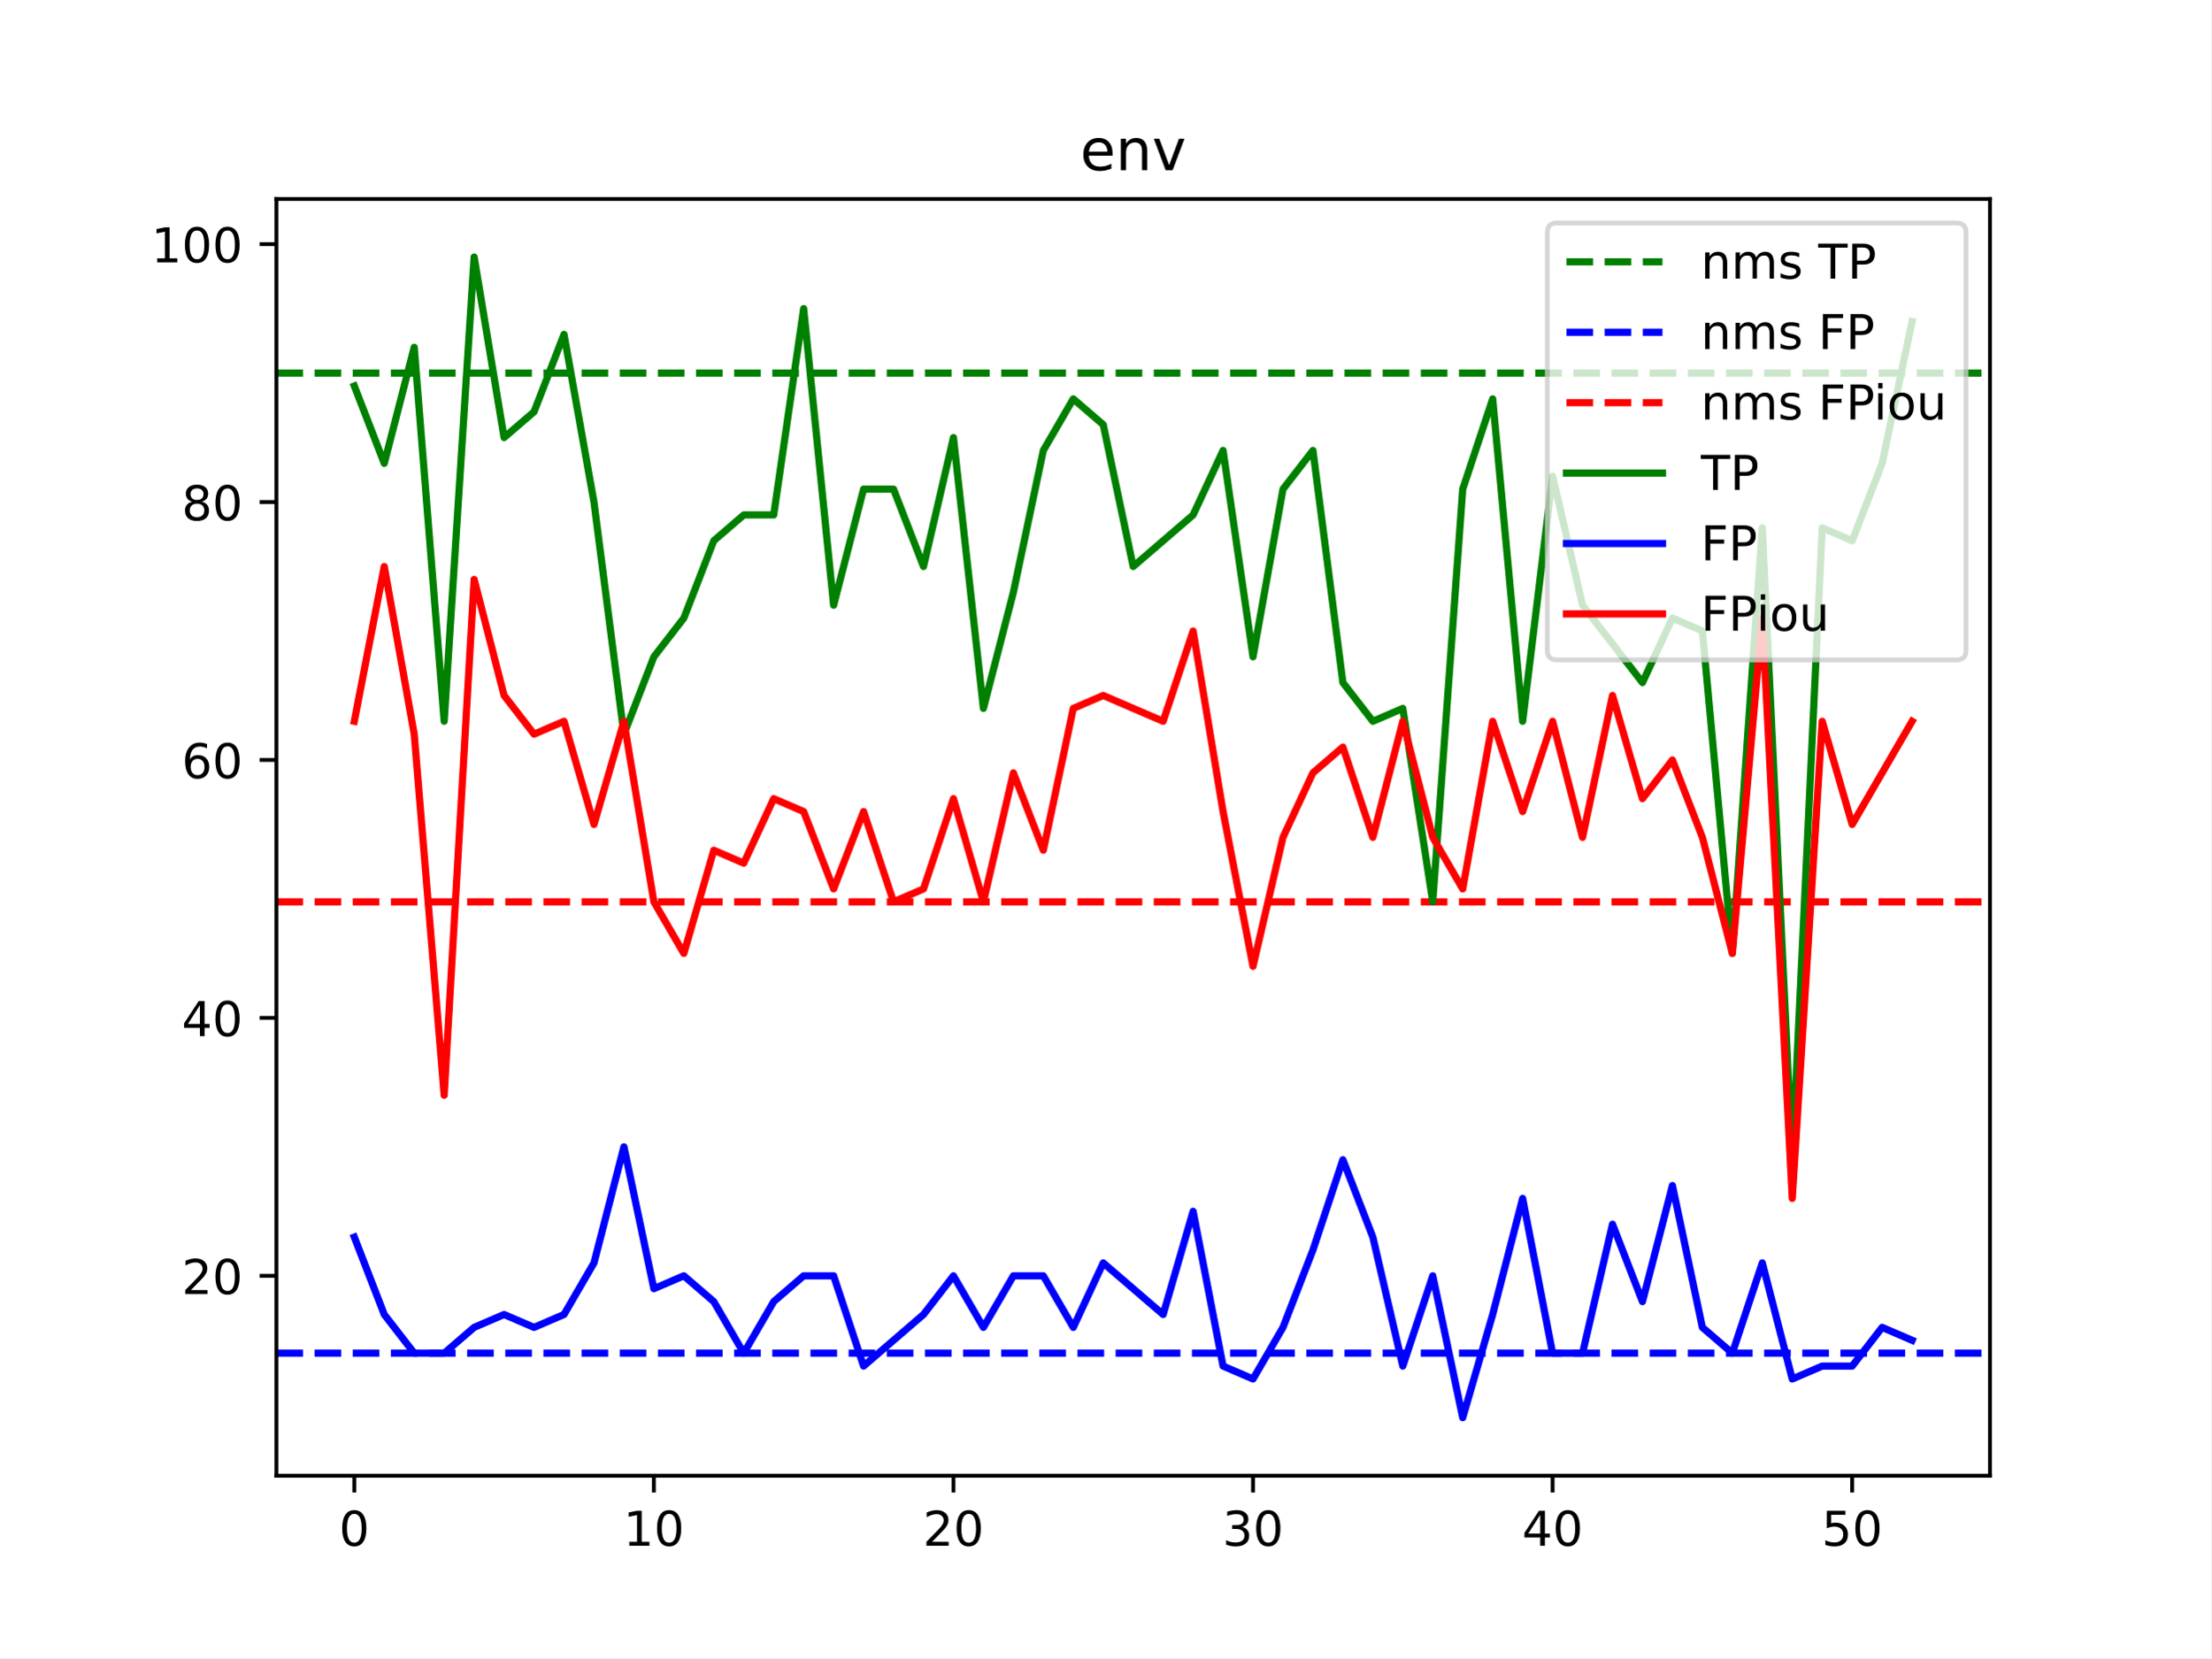
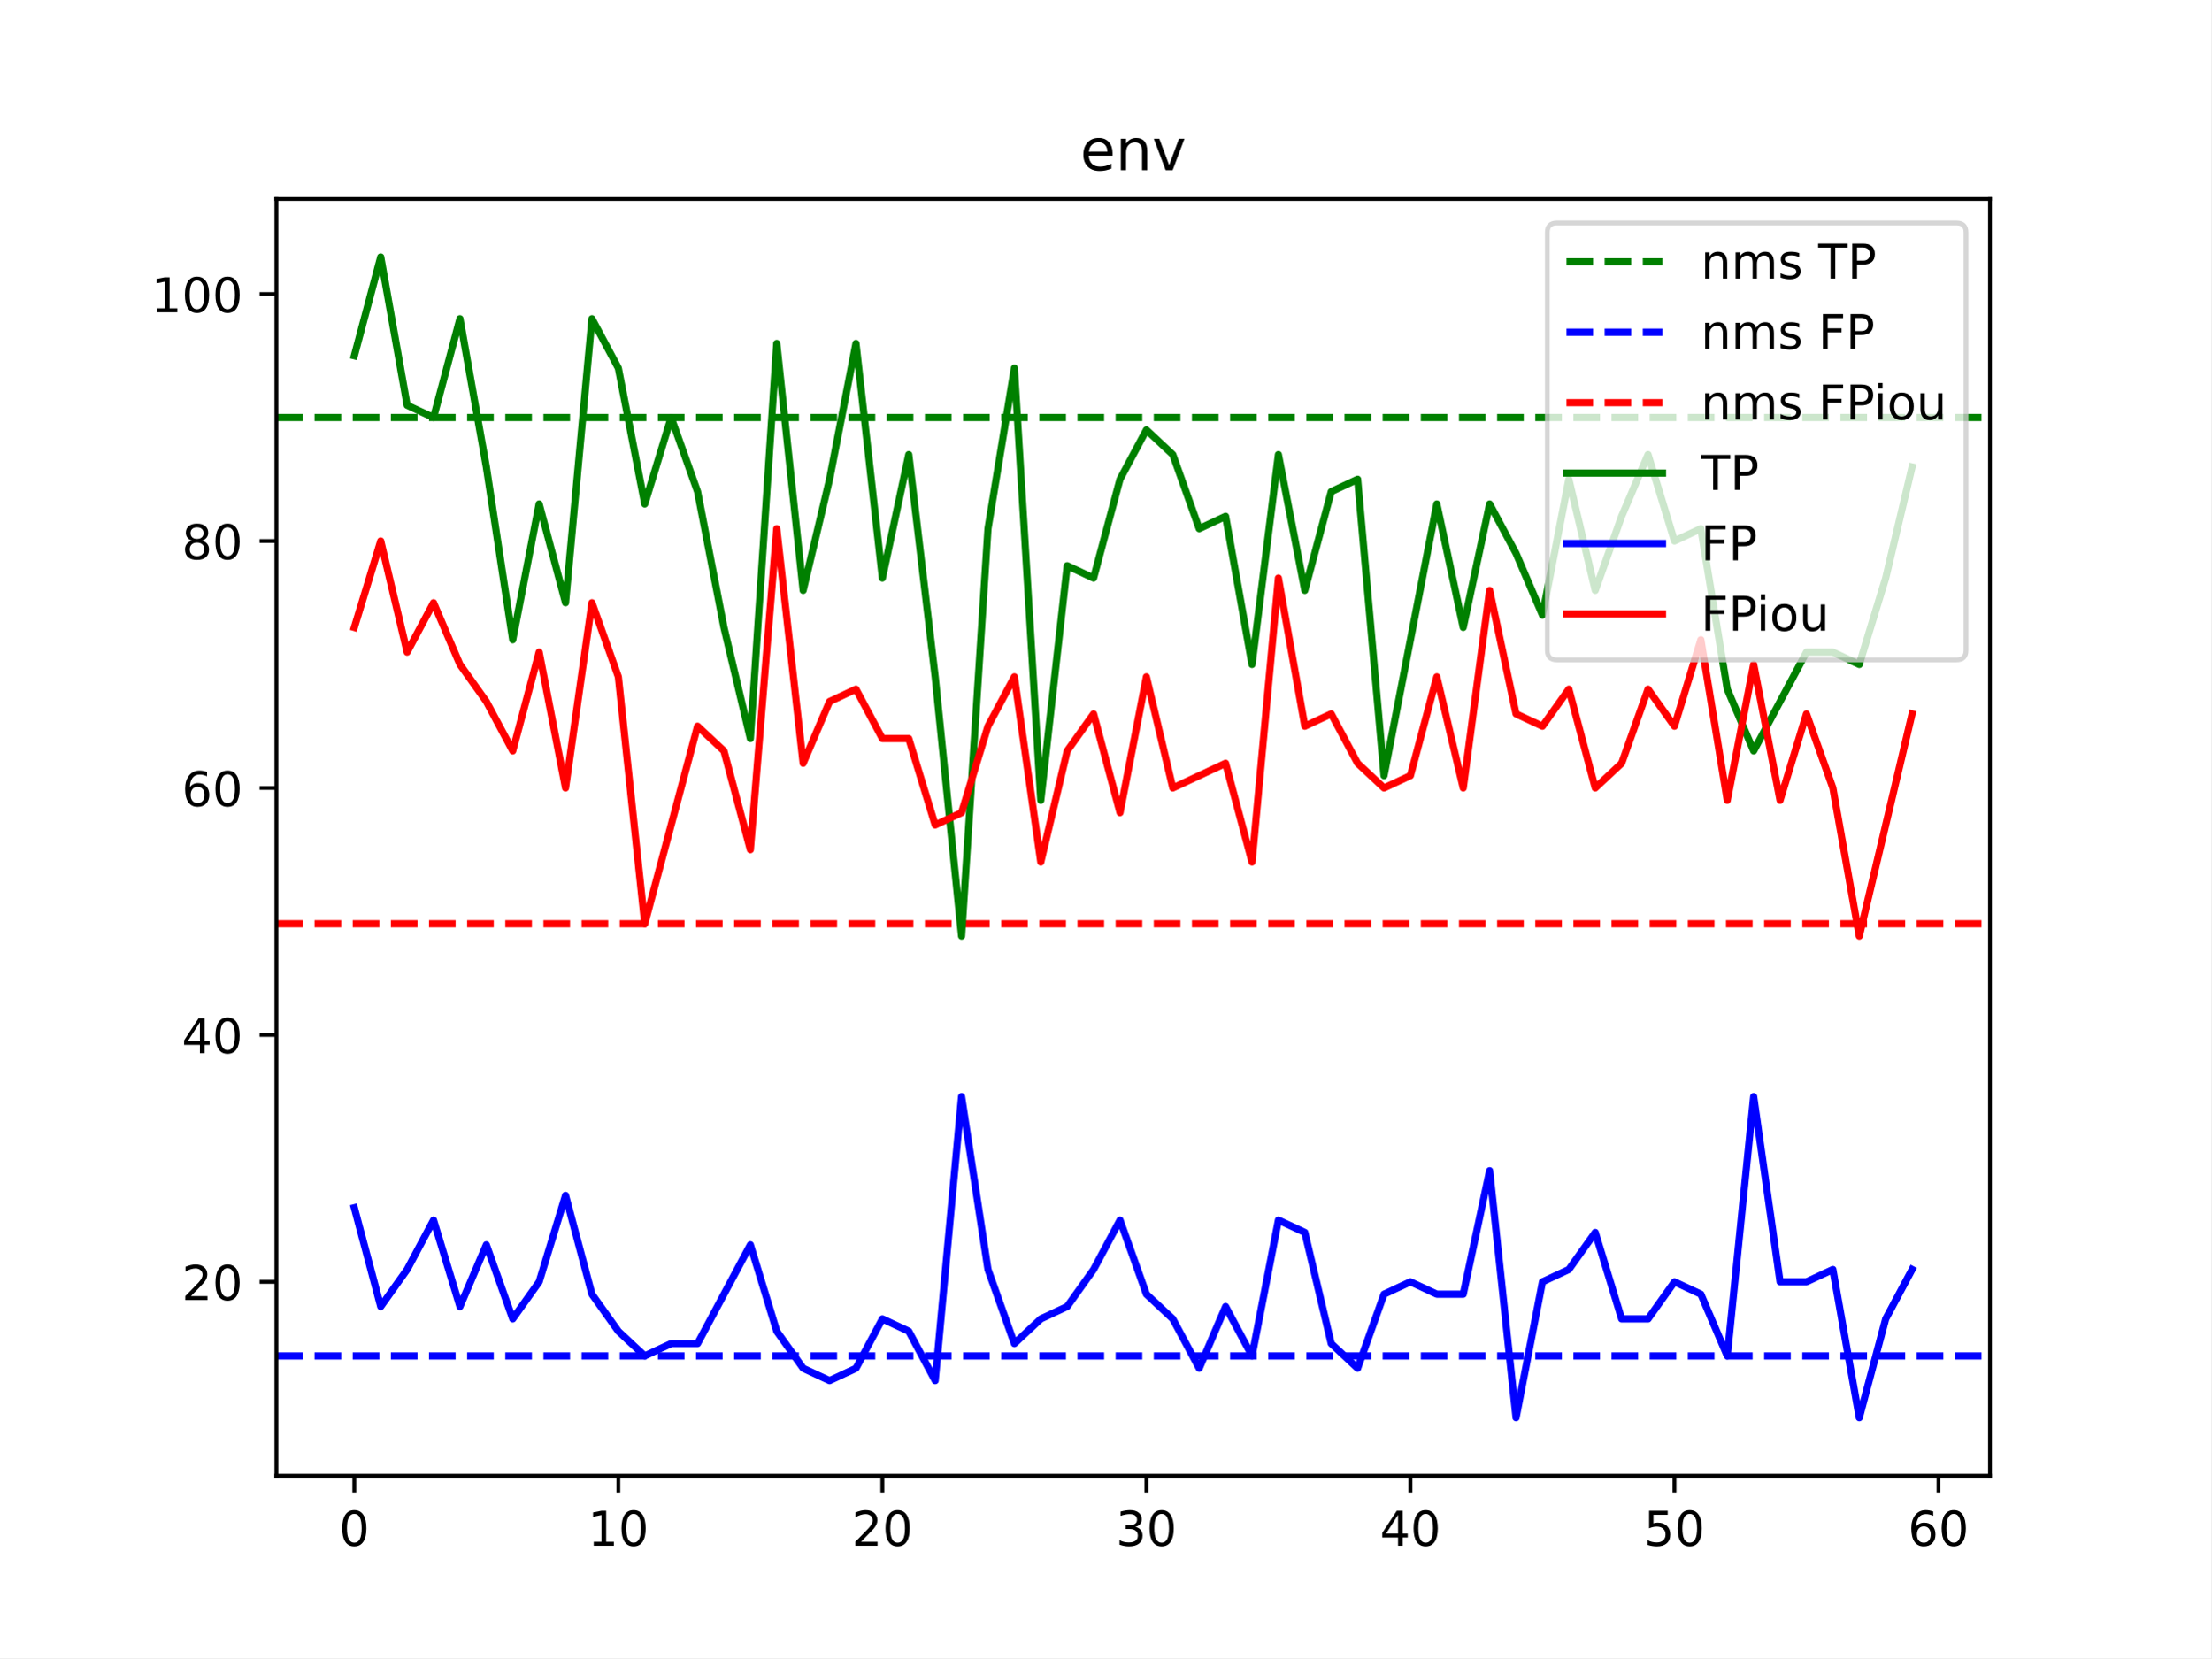
<svg xmlns="http://www.w3.org/2000/svg" xmlns:xlink="http://www.w3.org/1999/xlink" width="460.8pt" height="345.6pt" viewBox="0 0 460.8 345.6" version="1.1">
  <defs>
    <style type="text/css">*{stroke-linejoin: round; stroke-linecap: butt}</style>
  </defs>
  <g id="figure_1">
    <g id="patch_1">
      <path d="M 0 345.6  L 460.8 345.6  L 460.8 0  L 0 0  z " style="fill: #ffffff" />
    </g>
    <g id="axes_1">
      <g id="patch_2">
        <path d="M 57.6 307.584  L 414.72 307.584  L 414.72 41.472  L 57.6 41.472  z " style="fill: #ffffff" />
      </g>
      <g id="matplotlib.axis_1">
        <g id="xtick_1">
          <g id="line2d_1">
            <defs>
-               <path id="m2143d7653b" d="M 0 0  L 0 3.5  " style="stroke: #000000; stroke-width: 0.8" />
-             </defs>
-             <g>
-               <use xlink:href="#m2143d7653b" x="73.833" y="307.584" style="stroke: #000000; stroke-width: 0.8" />
+               <path id="mbd81c1d526" d="M 0 0  L 0 3.5  " style="stroke: #000000; stroke-width: 0.8" />
+             </defs>
+             <g>
+               <use xlink:href="#mbd81c1d526" x="73.833" y="307.584" style="stroke: #000000; stroke-width: 0.8" />
            </g>
          </g>
          <g id="text_1">
            <g transform="translate(70.65148 322.1824) scale(0.1 -0.1)">
              <defs>
                <path id="DejaVuSans-30" d="M 2034 4250  Q 1547 4250 1301 3770  Q 1056 3291 1056 2328  Q 1056 1369 1301 889  Q 1547 409 2034 409  Q 2525 409 2770 889  Q 3016 1369 3016 2328  Q 3016 3291 2770 3770  Q 2525 4250 2034 4250  z M 2034 4750  Q 2819 4750 3233 4129  Q 3647 3509 3647 2328  Q 3647 1150 3233 529  Q 2819 -91 2034 -91  Q 1250 -91 836 529  Q 422 1150 422 2328  Q 422 3509 836 4129  Q 1250 4750 2034 4750  z " transform="scale(0.015625)" />
              </defs>
              <use xlink:href="#DejaVuSans-30" />
            </g>
          </g>
        </g>
        <g id="xtick_2">
          <g id="line2d_2">
            <g>
-               <use xlink:href="#m2143d7653b" x="136.266" y="307.584" style="stroke: #000000; stroke-width: 0.8" />
+               <use xlink:href="#mbd81c1d526" x="128.859" y="307.584" style="stroke: #000000; stroke-width: 0.8" />
            </g>
          </g>
          <g id="text_2">
-             <g transform="translate(129.9038 322.1824) scale(0.1 -0.1)">
+             <g transform="translate(122.4964 322.1824) scale(0.1 -0.1)">
              <defs>
                <path id="DejaVuSans-31" d="M 794 531  L 1825 531  L 1825 4091  L 703 3866  L 703 4441  L 1819 4666  L 2450 4666  L 2450 531  L 3481 531  L 3481 0  L 794 0  L 794 531  z " transform="scale(0.015625)" />
              </defs>
              <use xlink:href="#DejaVuSans-31" />
              <use xlink:href="#DejaVuSans-30" x="63.623" />
            </g>
          </g>
        </g>
        <g id="xtick_3">
          <g id="line2d_3">
            <g>
-               <use xlink:href="#m2143d7653b" x="198.7" y="307.584" style="stroke: #000000; stroke-width: 0.8" />
+               <use xlink:href="#mbd81c1d526" x="183.885" y="307.584" style="stroke: #000000; stroke-width: 0.8" />
            </g>
          </g>
          <g id="text_3">
-             <g transform="translate(192.3374 322.1824) scale(0.1 -0.1)">
+             <g transform="translate(177.5226 322.1824) scale(0.1 -0.1)">
              <defs>
                <path id="DejaVuSans-32" d="M 1228 531  L 3431 531  L 3431 0  L 469 0  L 469 531  Q 828 903 1448 1529  Q 2069 2156 2228 2338  Q 2531 2678 2651 2914  Q 2772 3150 2772 3378  Q 2772 3750 2511 3984  Q 2250 4219 1831 4219  Q 1534 4219 1204 4116  Q 875 4013 500 3803  L 500 4441  Q 881 4594 1212 4672  Q 1544 4750 1819 4750  Q 2544 4750 2975 4387  Q 3406 4025 3406 3419  Q 3406 3131 3298 2873  Q 3191 2616 2906 2266  Q 2828 2175 2409 1742  Q 1991 1309 1228 531  z " transform="scale(0.015625)" />
              </defs>
              <use xlink:href="#DejaVuSans-32" />
              <use xlink:href="#DejaVuSans-30" x="63.623" />
            </g>
          </g>
        </g>
        <g id="xtick_4">
          <g id="line2d_4">
            <g>
-               <use xlink:href="#m2143d7653b" x="261.133" y="307.584" style="stroke: #000000; stroke-width: 0.8" />
+               <use xlink:href="#mbd81c1d526" x="238.911" y="307.584" style="stroke: #000000; stroke-width: 0.8" />
            </g>
          </g>
          <g id="text_4">
-             <g transform="translate(254.7709 322.1824) scale(0.1 -0.1)">
+             <g transform="translate(232.5488 322.1824) scale(0.1 -0.1)">
              <defs>
                <path id="DejaVuSans-33" d="M 2597 2516  Q 3050 2419 3304 2112  Q 3559 1806 3559 1356  Q 3559 666 3084 287  Q 2609 -91 1734 -91  Q 1441 -91 1130 -33  Q 819 25 488 141  L 488 750  Q 750 597 1062 519  Q 1375 441 1716 441  Q 2309 441 2620 675  Q 2931 909 2931 1356  Q 2931 1769 2642 2001  Q 2353 2234 1838 2234  L 1294 2234  L 1294 2753  L 1863 2753  Q 2328 2753 2575 2939  Q 2822 3125 2822 3475  Q 2822 3834 2567 4026  Q 2313 4219 1838 4219  Q 1578 4219 1281 4162  Q 984 4106 628 3988  L 628 4550  Q 988 4650 1302 4700  Q 1616 4750 1894 4750  Q 2613 4750 3031 4423  Q 3450 4097 3450 3541  Q 3450 3153 3228 2886  Q 3006 2619 2597 2516  z " transform="scale(0.015625)" />
              </defs>
              <use xlink:href="#DejaVuSans-33" />
              <use xlink:href="#DejaVuSans-30" x="63.623" />
            </g>
          </g>
        </g>
        <g id="xtick_5">
          <g id="line2d_5">
            <g>
-               <use xlink:href="#m2143d7653b" x="323.567" y="307.584" style="stroke: #000000; stroke-width: 0.8" />
+               <use xlink:href="#mbd81c1d526" x="293.938" y="307.584" style="stroke: #000000; stroke-width: 0.8" />
            </g>
          </g>
          <g id="text_5">
-             <g transform="translate(317.2045 322.1824) scale(0.1 -0.1)">
+             <g transform="translate(287.575 322.1824) scale(0.1 -0.1)">
              <defs>
                <path id="DejaVuSans-34" d="M 2419 4116  L 825 1625  L 2419 1625  L 2419 4116  z M 2253 4666  L 3047 4666  L 3047 1625  L 3713 1625  L 3713 1100  L 3047 1100  L 3047 0  L 2419 0  L 2419 1100  L 313 1100  L 313 1709  L 2253 4666  z " transform="scale(0.015625)" />
              </defs>
              <use xlink:href="#DejaVuSans-34" />
              <use xlink:href="#DejaVuSans-30" x="63.623" />
            </g>
          </g>
        </g>
        <g id="xtick_6">
          <g id="line2d_6">
            <g>
-               <use xlink:href="#m2143d7653b" x="386.001" y="307.584" style="stroke: #000000; stroke-width: 0.8" />
+               <use xlink:href="#mbd81c1d526" x="348.964" y="307.584" style="stroke: #000000; stroke-width: 0.8" />
            </g>
          </g>
          <g id="text_6">
-             <g transform="translate(379.6381 322.1824) scale(0.1 -0.1)">
+             <g transform="translate(342.6012 322.1824) scale(0.1 -0.1)">
              <defs>
                <path id="DejaVuSans-35" d="M 691 4666  L 3169 4666  L 3169 4134  L 1269 4134  L 1269 2991  Q 1406 3038 1543 3061  Q 1681 3084 1819 3084  Q 2600 3084 3056 2656  Q 3513 2228 3513 1497  Q 3513 744 3044 326  Q 2575 -91 1722 -91  Q 1428 -91 1123 -41  Q 819 9 494 109  L 494 744  Q 775 591 1075 516  Q 1375 441 1709 441  Q 2250 441 2565 725  Q 2881 1009 2881 1497  Q 2881 1984 2565 2268  Q 2250 2553 1709 2553  Q 1456 2553 1204 2497  Q 953 2441 691 2322  L 691 4666  z " transform="scale(0.015625)" />
              </defs>
              <use xlink:href="#DejaVuSans-35" />
+               <use xlink:href="#DejaVuSans-30" x="63.623" />
+             </g>
+           </g>
+         </g>
+         <g id="xtick_7">
+           <g id="line2d_7">
+             <g>
+               <use xlink:href="#mbd81c1d526" x="403.99" y="307.584" style="stroke: #000000; stroke-width: 0.8" />
+             </g>
+           </g>
+           <g id="text_7">
+             <g transform="translate(397.6274 322.1824) scale(0.1 -0.1)">
+               <defs>
+                 <path id="DejaVuSans-36" d="M 2113 2584  Q 1688 2584 1439 2293  Q 1191 2003 1191 1497  Q 1191 994 1439 701  Q 1688 409 2113 409  Q 2538 409 2786 701  Q 3034 994 3034 1497  Q 3034 2003 2786 2293  Q 2538 2584 2113 2584  z M 3366 4563  L 3366 3988  Q 3128 4100 2886 4159  Q 2644 4219 2406 4219  Q 1781 4219 1451 3797  Q 1122 3375 1075 2522  Q 1259 2794 1537 2939  Q 1816 3084 2150 3084  Q 2853 3084 3261 2657  Q 3669 2231 3669 1497  Q 3669 778 3244 343  Q 2819 -91 2113 -91  Q 1303 -91 875 529  Q 447 1150 447 2328  Q 447 3434 972 4092  Q 1497 4750 2381 4750  Q 2619 4750 2861 4703  Q 3103 4656 3366 4563  z " transform="scale(0.015625)" />
+               </defs>
+               <use xlink:href="#DejaVuSans-36" />
              <use xlink:href="#DejaVuSans-30" x="63.623" />
            </g>
          </g>
        </g>
      </g>
      <g id="matplotlib.axis_2">
        <g id="ytick_1">
-           <g id="line2d_7">
-             <defs>
-               <path id="m79512d069a" d="M 0 0  L -3.5 0  " style="stroke: #000000; stroke-width: 0.8" />
-             </defs>
-             <g>
-               <use xlink:href="#m79512d069a" x="57.6" y="265.92" style="stroke: #000000; stroke-width: 0.8" />
-             </g>
-           </g>
-           <g id="text_7">
-             <g transform="translate(37.875 269.7192) scale(0.1 -0.1)">
+           <g id="line2d_8">
+             <defs>
+               <path id="m4094542e17" d="M 0 0  L -3.5 0  " style="stroke: #000000; stroke-width: 0.8" />
+             </defs>
+             <g>
+               <use xlink:href="#m4094542e17" x="57.6" y="267.178" style="stroke: #000000; stroke-width: 0.8" />
+             </g>
+           </g>
+           <g id="text_8">
+             <g transform="translate(37.875 270.9774) scale(0.1 -0.1)">
              <use xlink:href="#DejaVuSans-32" />
              <use xlink:href="#DejaVuSans-30" x="63.623" />
            </g>
          </g>
        </g>
        <g id="ytick_2">
-           <g id="line2d_8">
-             <g>
-               <use xlink:href="#m79512d069a" x="57.6" y="212.16" style="stroke: #000000; stroke-width: 0.8" />
-             </g>
-           </g>
-           <g id="text_8">
-             <g transform="translate(37.875 215.9592) scale(0.1 -0.1)">
+           <g id="line2d_9">
+             <g>
+               <use xlink:href="#m4094542e17" x="57.6" y="215.706" style="stroke: #000000; stroke-width: 0.8" />
+             </g>
+           </g>
+           <g id="text_9">
+             <g transform="translate(37.875 219.5051) scale(0.1 -0.1)">
              <use xlink:href="#DejaVuSans-34" />
              <use xlink:href="#DejaVuSans-30" x="63.623" />
            </g>
          </g>
        </g>
        <g id="ytick_3">
-           <g id="line2d_9">
-             <g>
-               <use xlink:href="#m79512d069a" x="57.6" y="158.4" style="stroke: #000000; stroke-width: 0.8" />
-             </g>
-           </g>
-           <g id="text_9">
-             <g transform="translate(37.875 162.1992) scale(0.1 -0.1)">
-               <defs>
-                 <path id="DejaVuSans-36" d="M 2113 2584  Q 1688 2584 1439 2293  Q 1191 2003 1191 1497  Q 1191 994 1439 701  Q 1688 409 2113 409  Q 2538 409 2786 701  Q 3034 994 3034 1497  Q 3034 2003 2786 2293  Q 2538 2584 2113 2584  z M 3366 4563  L 3366 3988  Q 3128 4100 2886 4159  Q 2644 4219 2406 4219  Q 1781 4219 1451 3797  Q 1122 3375 1075 2522  Q 1259 2794 1537 2939  Q 1816 3084 2150 3084  Q 2853 3084 3261 2657  Q 3669 2231 3669 1497  Q 3669 778 3244 343  Q 2819 -91 2113 -91  Q 1303 -91 875 529  Q 447 1150 447 2328  Q 447 3434 972 4092  Q 1497 4750 2381 4750  Q 2619 4750 2861 4703  Q 3103 4656 3366 4563  z " transform="scale(0.015625)" />
-               </defs>
+           <g id="line2d_10">
+             <g>
+               <use xlink:href="#m4094542e17" x="57.6" y="164.234" style="stroke: #000000; stroke-width: 0.8" />
+             </g>
+           </g>
+           <g id="text_10">
+             <g transform="translate(37.875 168.0328) scale(0.1 -0.1)">
              <use xlink:href="#DejaVuSans-36" />
              <use xlink:href="#DejaVuSans-30" x="63.623" />
            </g>
          </g>
        </g>
        <g id="ytick_4">
-           <g id="line2d_10">
-             <g>
-               <use xlink:href="#m79512d069a" x="57.6" y="104.64" style="stroke: #000000; stroke-width: 0.8" />
-             </g>
-           </g>
-           <g id="text_10">
-             <g transform="translate(37.875 108.4392) scale(0.1 -0.1)">
+           <g id="line2d_11">
+             <g>
+               <use xlink:href="#m4094542e17" x="57.6" y="112.761" style="stroke: #000000; stroke-width: 0.8" />
+             </g>
+           </g>
+           <g id="text_11">
+             <g transform="translate(37.875 116.5604) scale(0.1 -0.1)">
              <defs>
                <path id="DejaVuSans-38" d="M 2034 2216  Q 1584 2216 1326 1975  Q 1069 1734 1069 1313  Q 1069 891 1326 650  Q 1584 409 2034 409  Q 2484 409 2743 651  Q 3003 894 3003 1313  Q 3003 1734 2745 1975  Q 2488 2216 2034 2216  z M 1403 2484  Q 997 2584 770 2862  Q 544 3141 544 3541  Q 544 4100 942 4425  Q 1341 4750 2034 4750  Q 2731 4750 3128 4425  Q 3525 4100 3525 3541  Q 3525 3141 3298 2862  Q 3072 2584 2669 2484  Q 3125 2378 3379 2068  Q 3634 1759 3634 1313  Q 3634 634 3220 271  Q 2806 -91 2034 -91  Q 1263 -91 848 271  Q 434 634 434 1313  Q 434 1759 690 2068  Q 947 2378 1403 2484  z M 1172 3481  Q 1172 3119 1398 2916  Q 1625 2713 2034 2713  Q 2441 2713 2670 2916  Q 2900 3119 2900 3481  Q 2900 3844 2670 4047  Q 2441 4250 2034 4250  Q 1625 4250 1398 4047  Q 1172 3844 1172 3481  z " transform="scale(0.015625)" />
              </defs>
              <use xlink:href="#DejaVuSans-38" />
              <use xlink:href="#DejaVuSans-30" x="63.623" />
            </g>
          </g>
        </g>
        <g id="ytick_5">
-           <g id="line2d_11">
-             <g>
-               <use xlink:href="#m79512d069a" x="57.6" y="50.88" style="stroke: #000000; stroke-width: 0.8" />
-             </g>
-           </g>
-           <g id="text_11">
-             <g transform="translate(31.5125 54.67922) scale(0.1 -0.1)">
+           <g id="line2d_12">
+             <g>
+               <use xlink:href="#m4094542e17" x="57.6" y="61.289" style="stroke: #000000; stroke-width: 0.8" />
+             </g>
+           </g>
+           <g id="text_12">
+             <g transform="translate(31.5125 65.08807) scale(0.1 -0.1)">
              <use xlink:href="#DejaVuSans-31" />
              <use xlink:href="#DejaVuSans-30" x="63.623" />
              <use xlink:href="#DejaVuSans-30" x="127.246" />
            </g>
          </g>
        </g>
      </g>
-       <g id="line2d_12">
-         <path d="M 57.6 77.76  L 414.72 77.76  " clip-path="url(#p9e568885c7)" style="fill: none; stroke-dasharray: 5.55,2.4; stroke-dashoffset: 0; stroke: #008000; stroke-width: 1.5" />
-       </g>
      <g id="line2d_13">
-         <path d="M 57.6 282.048  L 414.72 282.048  " clip-path="url(#p9e568885c7)" style="fill: none; stroke-dasharray: 5.55,2.4; stroke-dashoffset: 0; stroke: #0000ff; stroke-width: 1.5" />
+         <path d="M 57.6 87.025  L 414.72 87.025  " clip-path="url(#pa438dd1db5)" style="fill: none; stroke-dasharray: 5.55,2.4; stroke-dashoffset: 0; stroke: #008000; stroke-width: 1.5" />
      </g>
      <g id="line2d_14">
-         <path d="M 57.6 187.968  L 414.72 187.968  " clip-path="url(#p9e568885c7)" style="fill: none; stroke-dasharray: 5.55,2.4; stroke-dashoffset: 0; stroke: #ff0000; stroke-width: 1.5" />
+         <path d="M 57.6 282.62  L 414.72 282.62  " clip-path="url(#pa438dd1db5)" style="fill: none; stroke-dasharray: 5.55,2.4; stroke-dashoffset: 0; stroke: #0000ff; stroke-width: 1.5" />
      </g>
      <g id="line2d_15">
-         <path d="M 73.833 80.448  L 80.076 96.576  L 86.319 72.384  L 92.563 150.336  L 98.806 53.568  L 105.05 91.2  L 111.293 85.824  L 117.536 69.696  L 123.78 104.64  L 130.023 153.024  L 136.266 136.896  L 142.51 128.832  L 148.753 112.704  L 154.996 107.328  L 161.24 107.328  L 167.483 64.32  L 173.726 126.144  L 179.97 101.952  L 186.213 101.952  L 192.457 118.08  L 198.7 91.2  L 204.943 147.648  L 211.187 123.456  L 217.43 93.888  L 223.673 83.136  L 229.917 88.512  L 236.16 118.08  L 242.403 112.704  L 248.647 107.328  L 254.89 93.888  L 261.133 136.896  L 267.377 101.952  L 273.62 93.888  L 279.863 142.272  L 286.107 150.336  L 292.35 147.648  L 298.594 187.968  L 304.837 101.952  L 311.08 83.136  L 317.324 150.336  L 323.567 99.264  L 329.81 126.144  L 336.054 134.208  L 342.297 142.272  L 348.54 128.832  L 354.784 131.52  L 361.027 198.72  L 367.27 110.016  L 373.514 241.728  L 379.757 110.016  L 386.001 112.704  L 392.244 96.576  L 398.487 67.008  " clip-path="url(#p9e568885c7)" style="fill: none; stroke: #008000; stroke-width: 1.5; stroke-linecap: square" />
+         <path d="M 57.6 192.543  L 414.72 192.543  " clip-path="url(#pa438dd1db5)" style="fill: none; stroke-dasharray: 5.55,2.4; stroke-dashoffset: 0; stroke: #ff0000; stroke-width: 1.5" />
      </g>
      <g id="line2d_16">
-         <path d="M 73.833 257.856  L 80.076 273.984  L 86.319 282.048  L 92.563 282.048  L 98.806 276.672  L 105.05 273.984  L 111.293 276.672  L 117.536 273.984  L 123.78 263.232  L 130.023 239.04  L 136.266 268.608  L 142.51 265.92  L 148.753 271.296  L 154.996 282.048  L 161.24 271.296  L 167.483 265.92  L 173.726 265.92  L 179.97 284.736  L 186.213 279.36  L 192.457 273.984  L 198.7 265.92  L 204.943 276.672  L 211.187 265.92  L 217.43 265.92  L 223.673 276.672  L 229.917 263.232  L 236.16 268.608  L 242.403 273.984  L 248.647 252.48  L 254.89 284.736  L 261.133 287.424  L 267.377 276.672  L 273.62 260.544  L 279.863 241.728  L 286.107 257.856  L 292.35 284.736  L 298.594 265.92  L 304.837 295.488  L 311.08 273.984  L 317.324 249.792  L 323.567 282.048  L 329.81 282.048  L 336.054 255.168  L 342.297 271.296  L 348.54 247.104  L 354.784 276.672  L 361.027 282.048  L 367.27 263.232  L 373.514 287.424  L 379.757 284.736  L 386.001 284.736  L 392.244 276.672  L 398.487 279.36  " clip-path="url(#p9e568885c7)" style="fill: none; stroke: #0000ff; stroke-width: 1.5; stroke-linecap: square" />
+         <path d="M 73.833 74.157  L 79.335 53.568  L 84.838 84.451  L 90.341 87.025  L 95.843 66.436  L 101.346 97.319  L 106.848 133.35  L 112.351 105.04  L 117.854 125.629  L 123.356 66.436  L 128.859 76.731  L 134.362 105.04  L 139.864 87.025  L 145.367 102.467  L 150.869 130.777  L 156.372 153.939  L 161.875 71.583  L 167.377 123.056  L 172.88 99.893  L 178.382 71.583  L 183.885 120.482  L 189.388 94.746  L 194.89 141.071  L 200.393 195.117  L 205.896 110.188  L 211.398 76.731  L 216.901 166.807  L 222.403 117.908  L 227.906 120.482  L 233.409 99.893  L 238.911 89.599  L 244.414 94.746  L 249.917 110.188  L 255.419 107.614  L 260.922 138.497  L 266.424 94.746  L 271.927 123.056  L 277.43 102.467  L 282.932 99.893  L 288.435 161.66  L 293.938 133.35  L 299.44 105.04  L 304.943 130.777  L 310.445 105.04  L 315.948 115.335  L 321.451 128.203  L 326.953 99.893  L 332.456 123.056  L 337.958 107.614  L 343.461 94.746  L 348.964 112.761  L 354.466 110.188  L 359.969 143.645  L 365.472 156.513  L 370.974 146.218  L 376.477 135.924  L 381.979 135.924  L 387.482 138.497  L 392.985 120.482  L 398.487 97.319  " clip-path="url(#pa438dd1db5)" style="fill: none; stroke: #008000; stroke-width: 1.5; stroke-linecap: square" />
      </g>
      <g id="line2d_17">
-         <path d="M 73.833 150.336  L 80.076 118.08  L 86.319 153.024  L 92.563 228.288  L 98.806 120.768  L 105.05 144.96  L 111.293 153.024  L 117.536 150.336  L 123.78 171.84  L 130.023 150.336  L 136.266 187.968  L 142.51 198.72  L 148.753 177.216  L 154.996 179.904  L 161.24 166.464  L 167.483 169.152  L 173.726 185.28  L 179.97 169.152  L 186.213 187.968  L 192.457 185.28  L 198.7 166.464  L 204.943 187.968  L 211.187 161.088  L 217.43 177.216  L 223.673 147.648  L 229.917 144.96  L 236.16 147.648  L 242.403 150.336  L 248.647 131.52  L 254.89 169.152  L 261.133 201.408  L 267.377 174.528  L 273.62 161.088  L 279.863 155.712  L 286.107 174.528  L 292.35 150.336  L 298.594 174.528  L 304.837 185.28  L 311.08 150.336  L 317.324 169.152  L 323.567 150.336  L 329.81 174.528  L 336.054 144.96  L 342.297 166.464  L 348.54 158.4  L 354.784 174.528  L 361.027 198.72  L 367.27 128.832  L 373.514 249.792  L 379.757 150.336  L 386.001 171.84  L 392.244 161.088  L 398.487 150.336  " clip-path="url(#p9e568885c7)" style="fill: none; stroke: #ff0000; stroke-width: 1.5; stroke-linecap: square" />
+         <path d="M 73.833 251.737  L 79.335 272.325  L 84.838 264.605  L 90.341 254.31  L 95.843 272.325  L 101.346 259.457  L 106.848 274.899  L 112.351 267.178  L 117.854 249.163  L 123.356 269.752  L 128.859 277.473  L 134.362 282.62  L 139.864 280.046  L 145.367 280.046  L 150.869 269.752  L 156.372 259.457  L 161.875 277.473  L 167.377 285.194  L 172.88 287.767  L 178.382 285.194  L 183.885 274.899  L 189.388 277.473  L 194.89 287.767  L 200.393 228.574  L 205.896 264.605  L 211.398 280.046  L 216.901 274.899  L 222.403 272.325  L 227.906 264.605  L 233.409 254.31  L 238.911 269.752  L 244.414 274.899  L 249.917 285.194  L 255.419 272.325  L 260.922 282.62  L 266.424 254.31  L 271.927 256.884  L 277.43 280.046  L 282.932 285.194  L 288.435 269.752  L 293.938 267.178  L 299.44 269.752  L 304.943 269.752  L 310.445 244.016  L 315.948 295.488  L 321.451 267.178  L 326.953 264.605  L 332.456 256.884  L 337.958 274.899  L 343.461 274.899  L 348.964 267.178  L 354.466 269.752  L 359.969 282.62  L 365.472 228.574  L 370.974 267.178  L 376.477 267.178  L 381.979 264.605  L 387.482 295.488  L 392.985 274.899  L 398.487 264.605  " clip-path="url(#pa438dd1db5)" style="fill: none; stroke: #0000ff; stroke-width: 1.5; stroke-linecap: square" />
+       </g>
+       <g id="line2d_18">
+         <path d="M 73.833 130.777  L 79.335 112.761  L 84.838 135.924  L 90.341 125.629  L 95.843 138.497  L 101.346 146.218  L 106.848 156.513  L 112.351 135.924  L 117.854 164.234  L 123.356 125.629  L 128.859 141.071  L 134.362 192.543  L 139.864 171.954  L 145.367 151.365  L 150.869 156.513  L 156.372 177.102  L 161.875 110.188  L 167.377 159.086  L 172.88 146.218  L 178.382 143.645  L 183.885 153.939  L 189.388 153.939  L 194.89 171.954  L 200.393 169.381  L 205.896 151.365  L 211.398 141.071  L 216.901 179.675  L 222.403 156.513  L 227.906 148.792  L 233.409 169.381  L 238.911 141.071  L 244.414 164.234  L 249.917 161.66  L 255.419 159.086  L 260.922 179.675  L 266.424 120.482  L 271.927 151.365  L 277.43 148.792  L 282.932 159.086  L 288.435 164.234  L 293.938 161.66  L 299.44 141.071  L 304.943 164.234  L 310.445 123.056  L 315.948 148.792  L 321.451 151.365  L 326.953 143.645  L 332.456 164.234  L 337.958 159.086  L 343.461 143.645  L 348.964 151.365  L 354.466 133.35  L 359.969 166.807  L 365.472 138.497  L 370.974 166.807  L 376.477 148.792  L 381.979 164.234  L 387.482 195.117  L 392.985 171.954  L 398.487 148.792  " clip-path="url(#pa438dd1db5)" style="fill: none; stroke: #ff0000; stroke-width: 1.5; stroke-linecap: square" />
      </g>
      <g id="patch_3">
        <path d="M 57.6 307.584  L 57.6 41.472  " style="fill: none; stroke: #000000; stroke-width: 0.8; stroke-linejoin: miter; stroke-linecap: square" />
      </g>
      <g id="patch_4">
        <path d="M 414.72 307.584  L 414.72 41.472  " style="fill: none; stroke: #000000; stroke-width: 0.8; stroke-linejoin: miter; stroke-linecap: square" />
      </g>
      <g id="patch_5">
        <path d="M 57.6 307.584  L 414.72 307.584  " style="fill: none; stroke: #000000; stroke-width: 0.8; stroke-linejoin: miter; stroke-linecap: square" />
      </g>
      <g id="patch_6">
        <path d="M 57.6 41.472  L 414.72 41.472  " style="fill: none; stroke: #000000; stroke-width: 0.8; stroke-linejoin: miter; stroke-linecap: square" />
      </g>
-       <g id="text_12">
+       <g id="text_13">
        <g transform="translate(225.1144 35.472) scale(0.12 -0.12)">
          <defs>
            <path id="DejaVuSans-65" d="M 3597 1894  L 3597 1613  L 953 1613  Q 991 1019 1311 708  Q 1631 397 2203 397  Q 2534 397 2845 478  Q 3156 559 3463 722  L 3463 178  Q 3153 47 2828 -22  Q 2503 -91 2169 -91  Q 1331 -91 842 396  Q 353 884 353 1716  Q 353 2575 817 3079  Q 1281 3584 2069 3584  Q 2775 3584 3186 3129  Q 3597 2675 3597 1894  z M 3022 2063  Q 3016 2534 2758 2815  Q 2500 3097 2075 3097  Q 1594 3097 1305 2825  Q 1016 2553 972 2059  L 3022 2063  z " transform="scale(0.015625)" />
            <path id="DejaVuSans-6e" d="M 3513 2113  L 3513 0  L 2938 0  L 2938 2094  Q 2938 2591 2744 2837  Q 2550 3084 2163 3084  Q 1697 3084 1428 2787  Q 1159 2491 1159 1978  L 1159 0  L 581 0  L 581 3500  L 1159 3500  L 1159 2956  Q 1366 3272 1645 3428  Q 1925 3584 2291 3584  Q 2894 3584 3203 3211  Q 3513 2838 3513 2113  z " transform="scale(0.015625)" />
            <path id="DejaVuSans-76" d="M 191 3500  L 800 3500  L 1894 563  L 2988 3500  L 3597 3500  L 2284 0  L 1503 0  L 191 3500  z " transform="scale(0.015625)" />
          </defs>
          <use xlink:href="#DejaVuSans-65" />
          <use xlink:href="#DejaVuSans-6e" x="61.523" />
          <use xlink:href="#DejaVuSans-76" x="124.902" />
        </g>
      </g>
      <g id="legend_1">
        <g id="patch_7">
          <path d="M 324.464 137.541  L 407.72 137.541  Q 409.72 137.541 409.72 135.541  L 409.72 48.472  Q 409.72 46.472 407.72 46.472  L 324.464 46.472  Q 322.464 46.472 322.464 48.472  L 322.464 135.541  Q 322.464 137.541 324.464 137.541  z " style="fill: #ffffff; opacity: 0.8; stroke: #cccccc; stroke-linejoin: miter" />
        </g>
-         <g id="line2d_18">
+         <g id="line2d_19">
          <path d="M 326.464 54.57  L 336.464 54.57  L 346.464 54.57  " style="fill: none; stroke-dasharray: 5.55,2.4; stroke-dashoffset: 0; stroke: #008000; stroke-width: 1.5" />
        </g>
-         <g id="text_13">
+         <g id="text_14">
          <g transform="translate(354.4638 58.07044) scale(0.1 -0.1)">
            <defs>
              <path id="DejaVuSans-6d" d="M 3328 2828  Q 3544 3216 3844 3400  Q 4144 3584 4550 3584  Q 5097 3584 5394 3201  Q 5691 2819 5691 2113  L 5691 0  L 5113 0  L 5113 2094  Q 5113 2597 4934 2840  Q 4756 3084 4391 3084  Q 3944 3084 3684 2787  Q 3425 2491 3425 1978  L 3425 0  L 2847 0  L 2847 2094  Q 2847 2600 2669 2842  Q 2491 3084 2119 3084  Q 1678 3084 1418 2786  Q 1159 2488 1159 1978  L 1159 0  L 581 0  L 581 3500  L 1159 3500  L 1159 2956  Q 1356 3278 1631 3431  Q 1906 3584 2284 3584  Q 2666 3584 2933 3390  Q 3200 3197 3328 2828  z " transform="scale(0.015625)" />
              <path id="DejaVuSans-73" d="M 2834 3397  L 2834 2853  Q 2591 2978 2328 3040  Q 2066 3103 1784 3103  Q 1356 3103 1142 2972  Q 928 2841 928 2578  Q 928 2378 1081 2264  Q 1234 2150 1697 2047  L 1894 2003  Q 2506 1872 2764 1633  Q 3022 1394 3022 966  Q 3022 478 2636 193  Q 2250 -91 1575 -91  Q 1294 -91 989 -36  Q 684 19 347 128  L 347 722  Q 666 556 975 473  Q 1284 391 1588 391  Q 1994 391 2212 530  Q 2431 669 2431 922  Q 2431 1156 2273 1281  Q 2116 1406 1581 1522  L 1381 1569  Q 847 1681 609 1914  Q 372 2147 372 2553  Q 372 3047 722 3315  Q 1072 3584 1716 3584  Q 2034 3584 2315 3537  Q 2597 3491 2834 3397  z " transform="scale(0.015625)" />
              <path id="DejaVuSans-20" transform="scale(0.015625)" />
              <path id="DejaVuSans-54" d="M -19 4666  L 3928 4666  L 3928 4134  L 2272 4134  L 2272 0  L 1638 0  L 1638 4134  L -19 4134  L -19 4666  z " transform="scale(0.015625)" />
              <path id="DejaVuSans-50" d="M 1259 4147  L 1259 2394  L 2053 2394  Q 2494 2394 2734 2622  Q 2975 2850 2975 3272  Q 2975 3691 2734 3919  Q 2494 4147 2053 4147  L 1259 4147  z M 628 4666  L 2053 4666  Q 2838 4666 3239 4311  Q 3641 3956 3641 3272  Q 3641 2581 3239 2228  Q 2838 1875 2053 1875  L 1259 1875  L 1259 0  L 628 0  L 628 4666  z " transform="scale(0.015625)" />
            </defs>
            <use xlink:href="#DejaVuSans-6e" />
            <use xlink:href="#DejaVuSans-6d" x="63.379" />
            <use xlink:href="#DejaVuSans-73" x="160.791" />
            <use xlink:href="#DejaVuSans-20" x="212.891" />
            <use xlink:href="#DejaVuSans-54" x="244.678" />
            <use xlink:href="#DejaVuSans-50" x="305.762" />
          </g>
        </g>
-         <g id="line2d_19">
+         <g id="line2d_20">
          <path d="M 326.464 69.249  L 336.464 69.249  L 346.464 69.249  " style="fill: none; stroke-dasharray: 5.55,2.4; stroke-dashoffset: 0; stroke: #0000ff; stroke-width: 1.5" />
        </g>
-         <g id="text_14">
+         <g id="text_15">
          <g transform="translate(354.4638 72.74856) scale(0.1 -0.1)">
            <defs>
              <path id="DejaVuSans-46" d="M 628 4666  L 3309 4666  L 3309 4134  L 1259 4134  L 1259 2759  L 3109 2759  L 3109 2228  L 1259 2228  L 1259 0  L 628 0  L 628 4666  z " transform="scale(0.015625)" />
            </defs>
            <use xlink:href="#DejaVuSans-6e" />
            <use xlink:href="#DejaVuSans-6d" x="63.379" />
            <use xlink:href="#DejaVuSans-73" x="160.791" />
            <use xlink:href="#DejaVuSans-20" x="212.891" />
            <use xlink:href="#DejaVuSans-46" x="244.678" />
            <use xlink:href="#DejaVuSans-50" x="302.197" />
          </g>
        </g>
-         <g id="line2d_20">
+         <g id="line2d_21">
          <path d="M 326.464 83.927  L 336.464 83.927  L 346.464 83.927  " style="fill: none; stroke-dasharray: 5.55,2.4; stroke-dashoffset: 0; stroke: #ff0000; stroke-width: 1.5" />
        </g>
-         <g id="text_15">
+         <g id="text_16">
          <g transform="translate(354.4638 87.42669) scale(0.1 -0.1)">
            <defs>
              <path id="DejaVuSans-69" d="M 603 3500  L 1178 3500  L 1178 0  L 603 0  L 603 3500  z M 603 4863  L 1178 4863  L 1178 4134  L 603 4134  L 603 4863  z " transform="scale(0.015625)" />
              <path id="DejaVuSans-6f" d="M 1959 3097  Q 1497 3097 1228 2736  Q 959 2375 959 1747  Q 959 1119 1226 758  Q 1494 397 1959 397  Q 2419 397 2687 759  Q 2956 1122 2956 1747  Q 2956 2369 2687 2733  Q 2419 3097 1959 3097  z M 1959 3584  Q 2709 3584 3137 3096  Q 3566 2609 3566 1747  Q 3566 888 3137 398  Q 2709 -91 1959 -91  Q 1206 -91 779 398  Q 353 888 353 1747  Q 353 2609 779 3096  Q 1206 3584 1959 3584  z " transform="scale(0.015625)" />
              <path id="DejaVuSans-75" d="M 544 1381  L 544 3500  L 1119 3500  L 1119 1403  Q 1119 906 1312 657  Q 1506 409 1894 409  Q 2359 409 2629 706  Q 2900 1003 2900 1516  L 2900 3500  L 3475 3500  L 3475 0  L 2900 0  L 2900 538  Q 2691 219 2414 64  Q 2138 -91 1772 -91  Q 1169 -91 856 284  Q 544 659 544 1381  z M 1991 3584  L 1991 3584  z " transform="scale(0.015625)" />
            </defs>
            <use xlink:href="#DejaVuSans-6e" />
            <use xlink:href="#DejaVuSans-6d" x="63.379" />
            <use xlink:href="#DejaVuSans-73" x="160.791" />
            <use xlink:href="#DejaVuSans-20" x="212.891" />
            <use xlink:href="#DejaVuSans-46" x="244.678" />
            <use xlink:href="#DejaVuSans-50" x="302.197" />
            <use xlink:href="#DejaVuSans-69" x="360.25" />
            <use xlink:href="#DejaVuSans-6f" x="388.033" />
            <use xlink:href="#DejaVuSans-75" x="449.215" />
          </g>
        </g>
-         <g id="line2d_21">
+         <g id="line2d_22">
          <path d="M 326.464 98.605  L 336.464 98.605  L 346.464 98.605  " style="fill: none; stroke: #008000; stroke-width: 1.5; stroke-linecap: square" />
        </g>
-         <g id="text_16">
+         <g id="text_17">
          <g transform="translate(354.4638 102.1048) scale(0.1 -0.1)">
            <use xlink:href="#DejaVuSans-54" />
            <use xlink:href="#DejaVuSans-50" x="61.084" />
          </g>
        </g>
-         <g id="line2d_22">
+         <g id="line2d_23">
          <path d="M 326.464 113.283  L 336.464 113.283  L 346.464 113.283  " style="fill: none; stroke: #0000ff; stroke-width: 1.5; stroke-linecap: square" />
        </g>
-         <g id="text_17">
+         <g id="text_18">
          <g transform="translate(354.4638 116.7829) scale(0.1 -0.1)">
            <use xlink:href="#DejaVuSans-46" />
            <use xlink:href="#DejaVuSans-50" x="57.52" />
          </g>
        </g>
-         <g id="line2d_23">
+         <g id="line2d_24">
          <path d="M 326.464 127.961  L 336.464 127.961  L 346.464 127.961  " style="fill: none; stroke: #ff0000; stroke-width: 1.5; stroke-linecap: square" />
        </g>
-         <g id="text_18">
+         <g id="text_19">
          <g transform="translate(354.4638 131.4611) scale(0.1 -0.1)">
            <use xlink:href="#DejaVuSans-46" />
            <use xlink:href="#DejaVuSans-50" x="57.52" />
            <use xlink:href="#DejaVuSans-69" x="115.572" />
            <use xlink:href="#DejaVuSans-6f" x="143.355" />
            <use xlink:href="#DejaVuSans-75" x="204.537" />
          </g>
        </g>
      </g>
    </g>
  </g>
  <defs>
-     <clipPath id="p9e568885c7">
+     <clipPath id="pa438dd1db5">
      <rect x="57.6" y="41.472" width="357.12" height="266.112" />
    </clipPath>
  </defs>
</svg>
